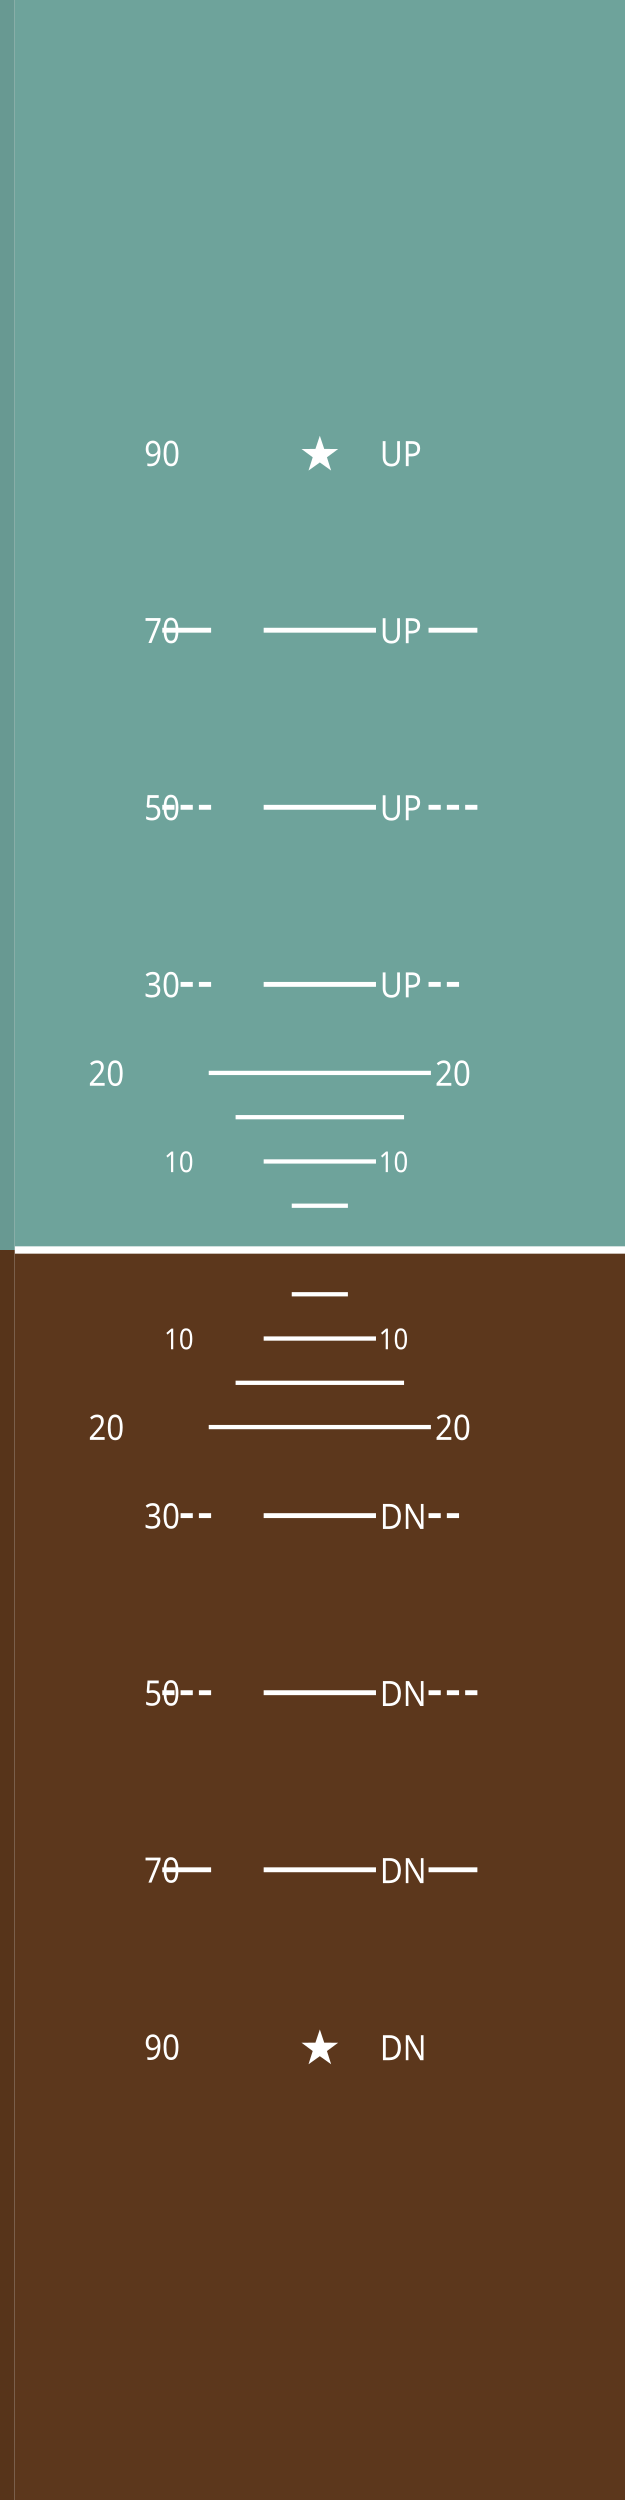
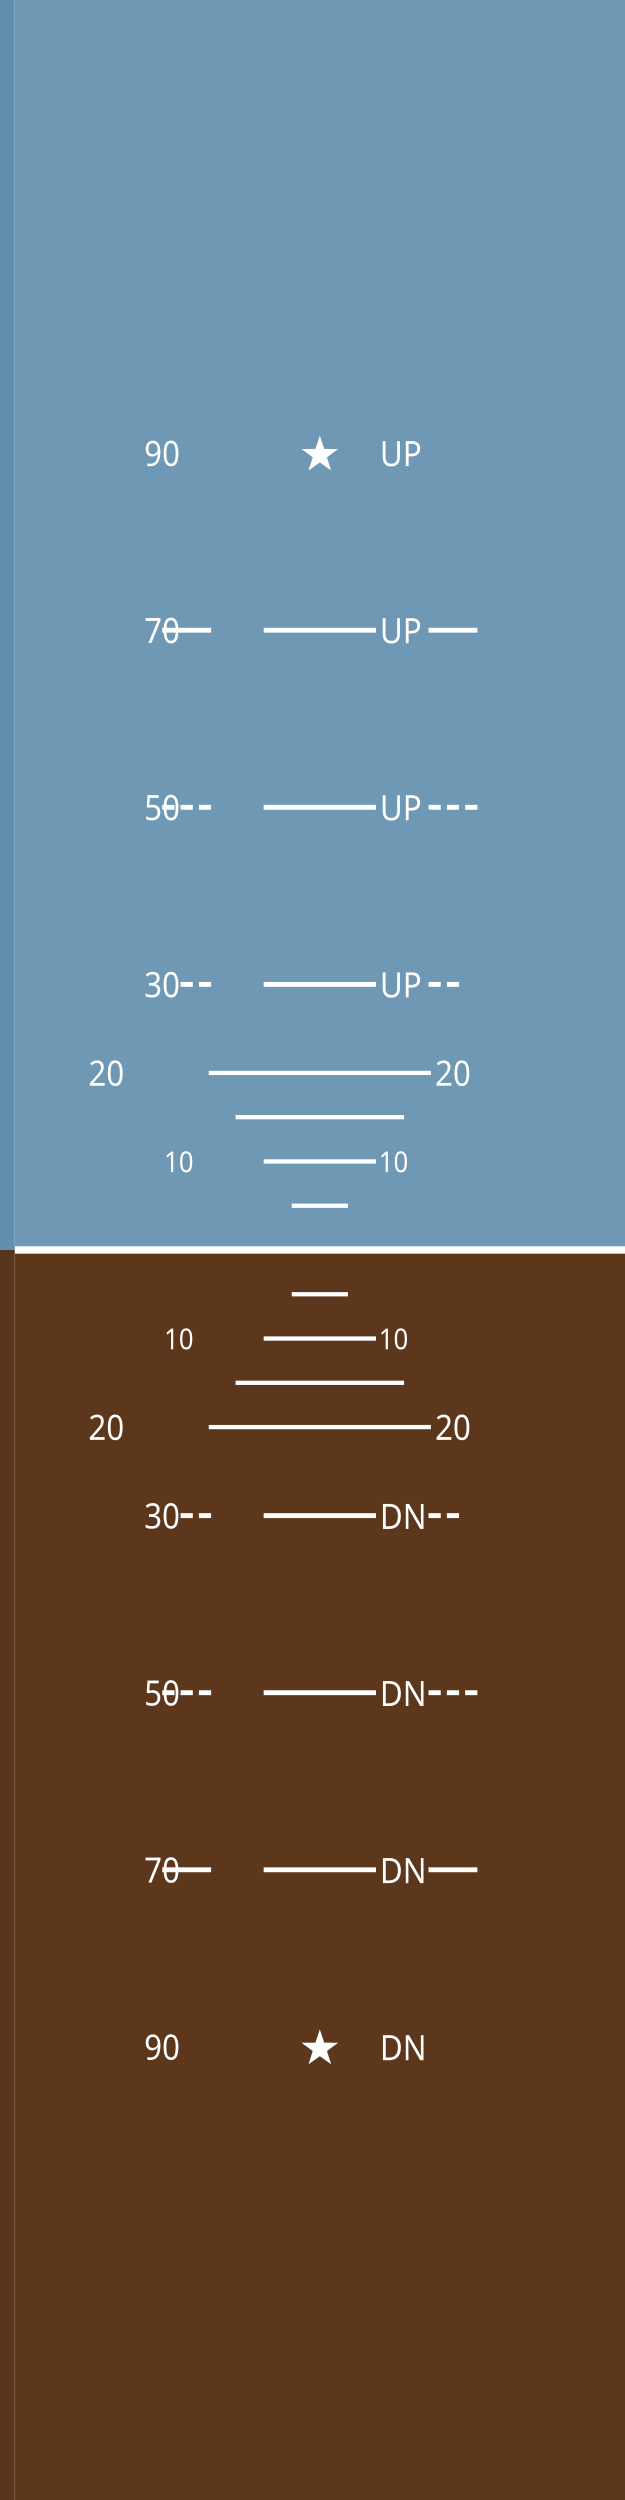
<svg xmlns="http://www.w3.org/2000/svg" width="512" height="2048" viewBox="0 0 512 2048" id="svg2" version="1.1">
  <defs id="defs4">
    </defs>
  <g id="layer1" transform="translate(0,995.6378)">
    <g id="g4269" transform="translate(-1.0666321e-5,-512)">
-       <rect y="-483.638" x="12" height="1024" width="500" id="rect4243" style="opacity:1;fill:#6ea39b;fill-opacity:1;stroke:none;stroke-width:1;stroke-linecap:square;stroke-linejoin:miter;stroke-miterlimit:4;stroke-dasharray:none;stroke-opacity:1" />
+       <rect y="-483.638" x="12" height="1024" width="500" id="rect4243" style="opacity:1;fill:#6e98b4;fill-opacity:1;stroke:none;stroke-width:1;stroke-linecap:square;stroke-linejoin:miter;stroke-miterlimit:4;stroke-dasharray:none;stroke-opacity:1" />
      <rect style="opacity:1;fill:#5c371c;fill-opacity:1;stroke:none;stroke-width:1;stroke-linecap:square;stroke-linejoin:miter;stroke-miterlimit:4;stroke-dasharray:none;stroke-opacity:1" id="rect4245" width="500" height="1024" x="12" y="540.362" />
      <rect y="537.362" x="12" height="6" width="500" id="rect4265" style="opacity:1;fill:#ffffff;fill-opacity:1;stroke:none;stroke-width:1;stroke-linecap:square;stroke-linejoin:miter;stroke-miterlimit:4;stroke-dasharray:none;stroke-opacity:1" />
    </g>
    <g id="g4251" transform="matrix(0.0234375,0,0,1,-27.04779,-512)">
-       <rect style="opacity:1;fill:#689992;fill-opacity:1;stroke:none;stroke-width:1;stroke-linecap:square;stroke-linejoin:miter;stroke-miterlimit:4;stroke-dasharray:none;stroke-opacity:1" id="rect4253" width="512" height="1024" x="1154.039" y="-483.638" />
+       <rect style="opacity:1;fill:#6090ae;fill-opacity:1;stroke:none;stroke-width:1;stroke-linecap:square;stroke-linejoin:miter;stroke-miterlimit:4;stroke-dasharray:none;stroke-opacity:1" id="rect4253" width="512" height="1024" x="1154.039" y="-483.638" />
      <rect y="540.362" x="1154.039" height="1024" width="512" id="rect4255" style="opacity:1;fill:#57341a;fill-opacity:1;stroke:none;stroke-width:1;stroke-linecap:square;stroke-linejoin:miter;stroke-miterlimit:4;stroke-dasharray:none;stroke-opacity:1" />
    </g>
    <g id="g4372">
      <text transform="scale(0.9455516,1.057584)" id="text4149" y="-33.483" x="224.39" style="font-style:normal;font-weight:normal;font-size:31.141px;line-height:125%;font-family:sans-serif;letter-spacing:0px;word-spacing:0px;fill:#000000;fill-opacity:1;stroke:none;stroke-width:1px;stroke-linecap:butt;stroke-linejoin:miter;stroke-opacity:1" xml:space="preserve">
        <tspan style="font-style:normal;font-variant:normal;font-weight:normal;font-stretch:normal;font-size:22.354px;font-family:Alata;-inkscape-font-specification:Alata;text-align:end;text-anchor:end;fill:#ffffff;fill-opacity:1" y="-33.483" x="224.39" id="tspan4151">10</tspan>
      </text>
      <rect y="-45.92" x="216" height="3.5" width="92" id="rect4145" style="opacity:1;fill:#ffffff;fill-opacity:1;stroke:none;stroke-width:1;stroke-linecap:square;stroke-linejoin:miter;stroke-miterlimit:4;stroke-dasharray:none;stroke-opacity:1" />
      <text xml:space="preserve" style="font-style:normal;font-weight:normal;font-size:31.141px;line-height:125%;font-family:sans-serif;text-align:start;letter-spacing:0px;word-spacing:0px;text-anchor:start;fill:#000000;fill-opacity:1;stroke:none;stroke-width:1px;stroke-linecap:butt;stroke-linejoin:miter;stroke-opacity:1" x="328.14" y="-33.483" id="text4147" transform="scale(0.945551,1.057584)">
        <tspan id="tspan4149" x="328.14" y="-33.483" style="font-style:normal;font-variant:normal;font-weight:normal;font-stretch:normal;font-size:22.354px;font-family:Alata;-inkscape-font-specification:Alata;text-align:start;text-anchor:start;fill:#ffffff;fill-opacity:1">10</tspan>
      </text>
      <rect style="opacity:1;fill:#ffffff;fill-opacity:1;stroke:none;stroke-width:1;stroke-linecap:square;stroke-linejoin:miter;stroke-miterlimit:4;stroke-dasharray:none;stroke-opacity:1" id="rect4151" width="46" height="3.5" x="239" y="-9.654" />
      <rect style="opacity:1;fill:#ffffff;fill-opacity:1;stroke:none;stroke-width:1;stroke-linecap:square;stroke-linejoin:miter;stroke-miterlimit:4;stroke-dasharray:none;stroke-opacity:1" id="rect4153" width="138" height="3.5" x="193" y="-82.186" />
      <text xml:space="preserve" style="font-style:normal;font-weight:normal;font-size:37.767px;line-height:125%;font-family:sans-serif;letter-spacing:0px;word-spacing:0px;fill:#000000;fill-opacity:1;stroke:none;stroke-width:1px;stroke-linecap:butt;stroke-linejoin:miter;stroke-opacity:1" x="176.327" y="-100.425" id="text4155" transform="scale(0.9455516,1.057584)">
        <tspan id="tspan4157" x="176.327" y="-100.425" style="font-style:normal;font-variant:normal;font-weight:normal;font-stretch:normal;font-size:27.11px;font-family:Alata;-inkscape-font-specification:Alata;text-align:end;text-anchor:end;fill:#ffffff;fill-opacity:1">20</tspan>
      </text>
      <rect style="opacity:1;fill:#ffffff;fill-opacity:1;stroke:none;stroke-width:1;stroke-linecap:square;stroke-linejoin:miter;stroke-miterlimit:4;stroke-dasharray:none;stroke-opacity:1" id="rect4159" width="182" height="3.5" x="171" y="-118.452" />
      <text transform="scale(0.945551,1.057584)" id="text4161" y="-100.425" x="376.923" style="font-style:normal;font-weight:normal;font-size:37.767px;line-height:125%;font-family:sans-serif;letter-spacing:0px;word-spacing:0px;fill:#000000;fill-opacity:1;stroke:none;stroke-width:1px;stroke-linecap:butt;stroke-linejoin:miter;stroke-opacity:1" xml:space="preserve">
        <tspan style="font-style:normal;font-variant:normal;font-weight:normal;font-stretch:normal;font-size:27.11px;font-family:Alata;-inkscape-font-specification:Alata;text-align:start;text-anchor:start;fill:#ffffff;fill-opacity:1" y="-100.425" x="376.923" id="tspan4163">20</tspan>
      </text>
      <text transform="scale(0.9455571,1.057578)" id="text4165" y="-169.009" x="224.653" style="font-style:normal;font-weight:normal;font-size:37.767px;line-height:125%;font-family:sans-serif;text-align:end;letter-spacing:0px;word-spacing:0px;text-anchor:end;fill:#000000;fill-opacity:1;stroke:none;stroke-width:1px;stroke-linecap:butt;stroke-linejoin:miter;stroke-opacity:1" xml:space="preserve">
        <tspan style="font-style:normal;font-variant:normal;font-weight:normal;font-stretch:normal;font-size:27.11px;font-family:Alata;-inkscape-font-specification:Alata;text-align:end;text-anchor:end;fill:#ffffff;fill-opacity:1" y="-169.009" x="224.653" id="tspan4167">30</tspan>
      </text>
      <rect y="-191.234" x="216" height="4" width="92" id="rect4169" style="opacity:1;fill:#ffffff;fill-opacity:1;stroke:none;stroke-width:1;stroke-linecap:square;stroke-linejoin:miter;stroke-miterlimit:4;stroke-dasharray:none;stroke-opacity:1" />
      <text xml:space="preserve" style="font-style:normal;font-weight:normal;font-size:37.767px;line-height:125%;font-family:sans-serif;text-align:start;letter-spacing:0px;word-spacing:0px;text-anchor:start;fill:#000000;fill-opacity:1;stroke:none;stroke-width:1px;stroke-linecap:butt;stroke-linejoin:miter;stroke-opacity:1" x="329.153" y="-168.873" id="text4171" transform="scale(0.945551,1.057584)">
        <tspan id="tspan4173" x="329.153" y="-168.873" style="font-style:normal;font-variant:normal;font-weight:normal;font-stretch:normal;font-size:27.11px;font-family:Alata;-inkscape-font-specification:Alata;text-align:start;text-anchor:start;fill:#ffffff;fill-opacity:1">UP</tspan>
      </text>
      <rect style="opacity:1;fill:#ffffff;fill-opacity:1;stroke:none;stroke-width:1;stroke-linecap:square;stroke-linejoin:miter;stroke-miterlimit:4;stroke-dasharray:none;stroke-opacity:1" id="rect4175" width="10" height="4" x="162.938" y="-191.234" />
      <rect y="-191.234" x="147.938" height="4" width="10" id="rect4179" style="opacity:1;fill:#ffffff;fill-opacity:1;stroke:none;stroke-width:1;stroke-linecap:square;stroke-linejoin:miter;stroke-miterlimit:4;stroke-dasharray:none;stroke-opacity:1" />
      <rect y="-191.234" x="366.062" height="4" width="10" id="rect4185" style="opacity:1;fill:#ffffff;fill-opacity:1;stroke:none;stroke-width:1;stroke-linecap:square;stroke-linejoin:miter;stroke-miterlimit:4;stroke-dasharray:none;stroke-opacity:1" />
      <rect style="opacity:1;fill:#ffffff;fill-opacity:1;stroke:none;stroke-width:1;stroke-linecap:square;stroke-linejoin:miter;stroke-miterlimit:4;stroke-dasharray:none;stroke-opacity:1" id="rect4187" width="10" height="4" x="351.062" y="-191.234" />
      <text xml:space="preserve" style="font-style:normal;font-weight:normal;font-size:37.766px;line-height:125%;font-family:sans-serif;text-align:end;letter-spacing:0px;word-spacing:0px;text-anchor:end;fill:#000000;fill-opacity:1;stroke:none;stroke-width:1px;stroke-linecap:butt;stroke-linejoin:miter;stroke-opacity:1" x="224.651" y="-306.179" id="text4207" transform="scale(0.945567,1.057567)">
        <tspan id="tspan4209" x="224.651" y="-306.179" style="font-style:normal;font-variant:normal;font-weight:normal;font-stretch:normal;font-size:27.11px;font-family:Alata;-inkscape-font-specification:Alata;text-align:end;text-anchor:end;fill:#ffffff;fill-opacity:1">50</tspan>
      </text>
      <rect style="opacity:1;fill:#ffffff;fill-opacity:1;stroke:none;stroke-width:1;stroke-linecap:square;stroke-linejoin:miter;stroke-miterlimit:4;stroke-dasharray:none;stroke-opacity:1" id="rect4211" width="92" height="4" x="216" y="-336.298" />
      <text transform="scale(0.945551,1.057584)" id="text4213" y="-306.039" x="329.153" style="font-style:normal;font-weight:normal;font-size:37.767px;line-height:125%;font-family:sans-serif;text-align:start;letter-spacing:0px;word-spacing:0px;text-anchor:start;fill:#000000;fill-opacity:1;stroke:none;stroke-width:1px;stroke-linecap:butt;stroke-linejoin:miter;stroke-opacity:1" xml:space="preserve">
        <tspan style="font-style:normal;font-variant:normal;font-weight:normal;font-stretch:normal;font-size:27.11px;font-family:Alata;-inkscape-font-specification:Alata;text-align:start;text-anchor:start;fill:#ffffff;fill-opacity:1" y="-306.039" x="329.153" id="tspan4215">UP</tspan>
      </text>
      <rect y="-336.298" x="162.938" height="4" width="10" id="rect4217" style="opacity:1;fill:#ffffff;fill-opacity:1;stroke:none;stroke-width:1;stroke-linecap:square;stroke-linejoin:miter;stroke-miterlimit:4;stroke-dasharray:none;stroke-opacity:1" />
      <rect style="opacity:1;fill:#ffffff;fill-opacity:1;stroke:none;stroke-width:1;stroke-linecap:square;stroke-linejoin:miter;stroke-miterlimit:4;stroke-dasharray:none;stroke-opacity:1" id="rect4219" width="10" height="4" x="147.938" y="-336.298" />
      <rect style="opacity:1;fill:#ffffff;fill-opacity:1;stroke:none;stroke-width:1;stroke-linecap:square;stroke-linejoin:miter;stroke-miterlimit:4;stroke-dasharray:none;stroke-opacity:1" id="rect4221" width="10" height="4" x="366.062" y="-336.298" />
      <rect y="-336.298" x="351.062" height="4" width="10" id="rect4223" style="opacity:1;fill:#ffffff;fill-opacity:1;stroke:none;stroke-width:1;stroke-linecap:square;stroke-linejoin:miter;stroke-miterlimit:4;stroke-dasharray:none;stroke-opacity:1" />
      <rect y="-336.298" x="132.938" height="4" width="10" id="rect4225" style="opacity:1;fill:#ffffff;fill-opacity:1;stroke:none;stroke-width:1;stroke-linecap:square;stroke-linejoin:miter;stroke-miterlimit:4;stroke-dasharray:none;stroke-opacity:1" />
      <rect y="-336.298" x="381.062" height="4" width="10" id="rect4227" style="opacity:1;fill:#ffffff;fill-opacity:1;stroke:none;stroke-width:1;stroke-linecap:square;stroke-linejoin:miter;stroke-miterlimit:4;stroke-dasharray:none;stroke-opacity:1" />
      <text transform="scale(0.9455571,1.057578)" id="text4229" y="-443.342" x="224.653" style="font-style:normal;font-weight:normal;font-size:37.767px;line-height:125%;font-family:sans-serif;text-align:end;letter-spacing:0px;word-spacing:0px;text-anchor:end;fill:#000000;fill-opacity:1;stroke:none;stroke-width:1px;stroke-linecap:butt;stroke-linejoin:miter;stroke-opacity:1" xml:space="preserve">
        <tspan style="font-style:normal;font-variant:normal;font-weight:normal;font-stretch:normal;font-size:27.11px;font-family:Alata;-inkscape-font-specification:Alata;text-align:end;text-anchor:end;fill:#ffffff;fill-opacity:1" y="-443.342" x="224.653" id="tspan4231">70</tspan>
      </text>
      <rect y="-481.362" x="216" height="4" width="92" id="rect4233" style="opacity:1;fill:#ffffff;fill-opacity:1;stroke:none;stroke-width:1;stroke-linecap:square;stroke-linejoin:miter;stroke-miterlimit:4;stroke-dasharray:none;stroke-opacity:1" />
      <text xml:space="preserve" style="font-style:normal;font-weight:normal;font-size:37.767px;line-height:125%;font-family:sans-serif;text-align:start;letter-spacing:0px;word-spacing:0px;text-anchor:start;fill:#000000;fill-opacity:1;stroke:none;stroke-width:1px;stroke-linecap:butt;stroke-linejoin:miter;stroke-opacity:1" x="329.153" y="-443.203" id="text4235" transform="scale(0.945551,1.057584)">
        <tspan id="tspan4237" x="329.153" y="-443.203" style="font-style:normal;font-variant:normal;font-weight:normal;font-stretch:normal;font-size:27.11px;font-family:Alata;-inkscape-font-specification:Alata;text-align:start;text-anchor:start;fill:#ffffff;fill-opacity:1">UP</tspan>
      </text>
      <rect style="opacity:1;fill:#ffffff;fill-opacity:1;stroke:none;stroke-width:1;stroke-linecap:square;stroke-linejoin:miter;stroke-miterlimit:4;stroke-dasharray:none;stroke-opacity:1" id="rect4246" width="40" height="4" x="351.062" y="-481.362" />
      <rect style="opacity:1;fill:#ffffff;fill-opacity:1;stroke:none;stroke-width:1;stroke-linecap:square;stroke-linejoin:miter;stroke-miterlimit:4;stroke-dasharray:none;stroke-opacity:1" id="rect4248" width="40" height="4" x="132.938" y="-481.362" />
      <text xml:space="preserve" style="font-style:normal;font-weight:normal;font-size:37.766px;line-height:125%;font-family:sans-serif;text-align:end;letter-spacing:0px;word-spacing:0px;text-anchor:end;fill:#000000;fill-opacity:1;stroke:none;stroke-width:1px;stroke-linecap:butt;stroke-linejoin:miter;stroke-opacity:1" x="224.652" y="-580.508" id="text4252" transform="scale(0.9455571,1.057578)">
        <tspan id="tspan4254" x="224.652" y="-580.508" style="font-style:normal;font-variant:normal;font-weight:normal;font-stretch:normal;font-size:27.11px;font-family:Alata;-inkscape-font-specification:Alata;text-align:end;text-anchor:end;fill:#ffffff;fill-opacity:1">90</tspan>
      </text>
      <text transform="scale(0.945551,1.057584)" id="text4256" y="-580.368" x="329.153" style="font-style:normal;font-weight:normal;font-size:37.767px;line-height:125%;font-family:sans-serif;text-align:start;letter-spacing:0px;word-spacing:0px;text-anchor:start;fill:#000000;fill-opacity:1;stroke:none;stroke-width:1px;stroke-linecap:butt;stroke-linejoin:miter;stroke-opacity:1" xml:space="preserve">
        <tspan style="font-style:normal;font-variant:normal;font-weight:normal;font-stretch:normal;font-size:27.11px;font-family:Alata;-inkscape-font-specification:Alata;text-align:start;text-anchor:start;fill:#ffffff;fill-opacity:1" y="-580.368" x="329.153" id="tspan4258">UP</tspan>
      </text>
      <path transform="matrix(0.607802,-0.06388326,0.06388258,0.6078085,122.5393,-531.8892)" d="m 255.417,-101.93 -13.952,-12.377 -16.22,9.206 7.46,-17.094 -13.768,-12.581 18.562,1.813 7.711,-16.982 4.012,18.214 18.533,2.086 -16.083,9.444 z" id="path4260" style="opacity:1;fill:#ffffff;fill-opacity:1;stroke:none;stroke-width:1;stroke-linecap:square;stroke-linejoin:miter;stroke-miterlimit:4;stroke-dasharray:none;stroke-opacity:1" />
      <rect y="62.878" x="239" height="3.5" width="46" id="rect4264" style="opacity:1;fill:#ffffff;fill-opacity:1;stroke:none;stroke-width:1;stroke-linecap:square;stroke-linejoin:miter;stroke-miterlimit:4;stroke-dasharray:none;stroke-opacity:1" />
      <text xml:space="preserve" style="font-style:normal;font-weight:normal;font-size:31.141px;line-height:125%;font-family:sans-serif;letter-spacing:0px;word-spacing:0px;fill:#000000;fill-opacity:1;stroke:none;stroke-width:1px;stroke-linecap:butt;stroke-linejoin:miter;stroke-opacity:1" x="224.39" y="103.683" id="text4266" transform="scale(0.9455516,1.057584)">
        <tspan id="tspan4268" x="224.39" y="103.683" style="font-style:normal;font-variant:normal;font-weight:normal;font-stretch:normal;font-size:22.354px;font-family:Alata;-inkscape-font-specification:Alata;text-align:end;text-anchor:end;fill:#ffffff;fill-opacity:1">10</tspan>
      </text>
      <rect style="opacity:1;fill:#ffffff;fill-opacity:1;stroke:none;stroke-width:1;stroke-linecap:square;stroke-linejoin:miter;stroke-miterlimit:4;stroke-dasharray:none;stroke-opacity:1" id="rect4270" width="92" height="3.5" x="216" y="99.144" />
      <text transform="scale(0.945551,1.057584)" id="text4272" y="103.683" x="328.14" style="font-style:normal;font-weight:normal;font-size:31.141px;line-height:125%;font-family:sans-serif;text-align:start;letter-spacing:0px;word-spacing:0px;text-anchor:start;fill:#000000;fill-opacity:1;stroke:none;stroke-width:1px;stroke-linecap:butt;stroke-linejoin:miter;stroke-opacity:1" xml:space="preserve">
        <tspan style="font-style:normal;font-variant:normal;font-weight:normal;font-stretch:normal;font-size:22.354px;font-family:Alata;-inkscape-font-specification:Alata;text-align:start;text-anchor:start;fill:#ffffff;fill-opacity:1" y="103.683" x="328.14" id="tspan4274">10</tspan>
      </text>
      <rect y="135.41" x="193" height="3.5" width="138" id="rect4278" style="opacity:1;fill:#ffffff;fill-opacity:1;stroke:none;stroke-width:1;stroke-linecap:square;stroke-linejoin:miter;stroke-miterlimit:4;stroke-dasharray:none;stroke-opacity:1" />
      <text transform="scale(0.9455516,1.057584)" id="text4280" y="173.906" x="176.327" style="font-style:normal;font-weight:normal;font-size:37.767px;line-height:125%;font-family:sans-serif;letter-spacing:0px;word-spacing:0px;fill:#000000;fill-opacity:1;stroke:none;stroke-width:1px;stroke-linecap:butt;stroke-linejoin:miter;stroke-opacity:1" xml:space="preserve">
        <tspan style="font-style:normal;font-variant:normal;font-weight:normal;font-stretch:normal;font-size:27.11px;font-family:Alata;-inkscape-font-specification:Alata;text-align:end;text-anchor:end;fill:#ffffff;fill-opacity:1" y="173.906" x="176.327" id="tspan4282">20</tspan>
      </text>
      <rect y="171.676" x="171" height="3.5" width="182" id="rect4284" style="opacity:1;fill:#ffffff;fill-opacity:1;stroke:none;stroke-width:1;stroke-linecap:square;stroke-linejoin:miter;stroke-miterlimit:4;stroke-dasharray:none;stroke-opacity:1" />
      <text xml:space="preserve" style="font-style:normal;font-weight:normal;font-size:37.767px;line-height:125%;font-family:sans-serif;letter-spacing:0px;word-spacing:0px;fill:#000000;fill-opacity:1;stroke:none;stroke-width:1px;stroke-linecap:butt;stroke-linejoin:miter;stroke-opacity:1" x="376.923" y="173.906" id="text4286" transform="scale(0.945551,1.057584)">
        <tspan id="tspan4288" x="376.923" y="173.906" style="font-style:normal;font-variant:normal;font-weight:normal;font-stretch:normal;font-size:27.11px;font-family:Alata;-inkscape-font-specification:Alata;text-align:start;text-anchor:start;fill:#ffffff;fill-opacity:1">20</tspan>
      </text>
      <text xml:space="preserve" style="font-style:normal;font-weight:normal;font-size:37.766px;line-height:125%;font-family:sans-serif;text-align:end;letter-spacing:0px;word-spacing:0px;text-anchor:end;fill:#000000;fill-opacity:1;stroke:none;stroke-width:1px;stroke-linecap:butt;stroke-linejoin:miter;stroke-opacity:1" x="224.651" y="242.492" id="text4308" transform="scale(0.945567,1.057567)">
        <tspan id="tspan4310" x="224.651" y="242.492" style="font-style:normal;font-variant:normal;font-weight:normal;font-stretch:normal;font-size:27.11px;font-family:Alata;-inkscape-font-specification:Alata;text-align:end;text-anchor:end;fill:#ffffff;fill-opacity:1">30</tspan>
      </text>
      <rect style="opacity:1;fill:#ffffff;fill-opacity:1;stroke:none;stroke-width:1;stroke-linecap:square;stroke-linejoin:miter;stroke-miterlimit:4;stroke-dasharray:none;stroke-opacity:1" id="rect4312" width="92" height="4" x="216" y="243.958" />
      <text transform="scale(0.945551,1.057584)" id="text4314" y="242.894" x="329.153" style="font-style:normal;font-weight:normal;font-size:37.767px;line-height:125%;font-family:sans-serif;text-align:start;letter-spacing:0px;word-spacing:0px;text-anchor:start;fill:#000000;fill-opacity:1;stroke:none;stroke-width:1px;stroke-linecap:butt;stroke-linejoin:miter;stroke-opacity:1" xml:space="preserve">
        <tspan style="font-style:normal;font-variant:normal;font-weight:normal;font-stretch:normal;font-size:27.11px;font-family:Alata;-inkscape-font-specification:Alata;text-align:start;text-anchor:start;fill:#ffffff;fill-opacity:1" y="242.894" x="329.153" id="tspan4316">DN</tspan>
      </text>
      <rect y="243.958" x="162.938" height="4" width="10" id="rect4318" style="opacity:1;fill:#ffffff;fill-opacity:1;stroke:none;stroke-width:1;stroke-linecap:square;stroke-linejoin:miter;stroke-miterlimit:4;stroke-dasharray:none;stroke-opacity:1" />
      <rect style="opacity:1;fill:#ffffff;fill-opacity:1;stroke:none;stroke-width:1;stroke-linecap:square;stroke-linejoin:miter;stroke-miterlimit:4;stroke-dasharray:none;stroke-opacity:1" id="rect4320" width="10" height="4" x="147.938" y="243.958" />
      <rect style="opacity:1;fill:#ffffff;fill-opacity:1;stroke:none;stroke-width:1;stroke-linecap:square;stroke-linejoin:miter;stroke-miterlimit:4;stroke-dasharray:none;stroke-opacity:1" id="rect4322" width="10" height="4" x="366.062" y="243.958" />
      <rect y="243.958" x="351.062" height="4" width="10" id="rect4324" style="opacity:1;fill:#ffffff;fill-opacity:1;stroke:none;stroke-width:1;stroke-linecap:square;stroke-linejoin:miter;stroke-miterlimit:4;stroke-dasharray:none;stroke-opacity:1" />
      <text transform="scale(0.945567,1.057567)" id="text4326" y="379.66" x="224.651" style="font-style:normal;font-weight:normal;font-size:37.766px;line-height:125%;font-family:sans-serif;text-align:end;letter-spacing:0px;word-spacing:0px;text-anchor:end;fill:#000000;fill-opacity:1;stroke:none;stroke-width:1px;stroke-linecap:butt;stroke-linejoin:miter;stroke-opacity:1" xml:space="preserve">
        <tspan style="font-style:normal;font-variant:normal;font-weight:normal;font-stretch:normal;font-size:27.11px;font-family:Alata;-inkscape-font-specification:Alata;text-align:end;text-anchor:end;fill:#ffffff;fill-opacity:1" y="379.66" x="224.651" id="tspan4328">50</tspan>
      </text>
      <rect y="389.022" x="216" height="4" width="92" id="rect4330" style="opacity:1;fill:#ffffff;fill-opacity:1;stroke:none;stroke-width:1;stroke-linecap:square;stroke-linejoin:miter;stroke-miterlimit:4;stroke-dasharray:none;stroke-opacity:1" />
      <text xml:space="preserve" style="font-style:normal;font-weight:normal;font-size:37.767px;line-height:125%;font-family:sans-serif;text-align:start;letter-spacing:0px;word-spacing:0px;text-anchor:start;fill:#000000;fill-opacity:1;stroke:none;stroke-width:1px;stroke-linecap:butt;stroke-linejoin:miter;stroke-opacity:1" x="329.153" y="380.06" id="text4332" transform="scale(0.945551,1.057584)">
        <tspan id="tspan4334" x="329.153" y="380.06" style="font-style:normal;font-variant:normal;font-weight:normal;font-stretch:normal;font-size:27.11px;font-family:Alata;-inkscape-font-specification:Alata;text-align:start;text-anchor:start;fill:#ffffff;fill-opacity:1">DN</tspan>
      </text>
      <rect style="opacity:1;fill:#ffffff;fill-opacity:1;stroke:none;stroke-width:1;stroke-linecap:square;stroke-linejoin:miter;stroke-miterlimit:4;stroke-dasharray:none;stroke-opacity:1" id="rect4336" width="10" height="4" x="162.938" y="389.022" />
      <rect y="389.022" x="147.938" height="4" width="10" id="rect4338" style="opacity:1;fill:#ffffff;fill-opacity:1;stroke:none;stroke-width:1;stroke-linecap:square;stroke-linejoin:miter;stroke-miterlimit:4;stroke-dasharray:none;stroke-opacity:1" />
      <rect y="389.022" x="366.062" height="4" width="10" id="rect4340" style="opacity:1;fill:#ffffff;fill-opacity:1;stroke:none;stroke-width:1;stroke-linecap:square;stroke-linejoin:miter;stroke-miterlimit:4;stroke-dasharray:none;stroke-opacity:1" />
      <rect style="opacity:1;fill:#ffffff;fill-opacity:1;stroke:none;stroke-width:1;stroke-linecap:square;stroke-linejoin:miter;stroke-miterlimit:4;stroke-dasharray:none;stroke-opacity:1" id="rect4342" width="10" height="4" x="351.062" y="389.022" />
      <rect style="opacity:1;fill:#ffffff;fill-opacity:1;stroke:none;stroke-width:1;stroke-linecap:square;stroke-linejoin:miter;stroke-miterlimit:4;stroke-dasharray:none;stroke-opacity:1" id="rect4344" width="10" height="4" x="132.938" y="389.022" />
      <rect style="opacity:1;fill:#ffffff;fill-opacity:1;stroke:none;stroke-width:1;stroke-linecap:square;stroke-linejoin:miter;stroke-miterlimit:4;stroke-dasharray:none;stroke-opacity:1" id="rect4346" width="10" height="4" x="381.062" y="389.022" />
      <text xml:space="preserve" style="font-style:normal;font-weight:normal;font-size:37.767px;line-height:125%;font-family:sans-serif;text-align:end;letter-spacing:0px;word-spacing:0px;text-anchor:end;fill:#000000;fill-opacity:1;stroke:none;stroke-width:1px;stroke-linecap:butt;stroke-linejoin:miter;stroke-opacity:1" x="224.653" y="516.822" id="text4348" transform="scale(0.9455571,1.057578)">
        <tspan id="tspan4350" x="224.653" y="516.822" style="font-style:normal;font-variant:normal;font-weight:normal;font-stretch:normal;font-size:27.11px;font-family:Alata;-inkscape-font-specification:Alata;text-align:end;text-anchor:end;fill:#ffffff;fill-opacity:1">70</tspan>
      </text>
      <rect style="opacity:1;fill:#ffffff;fill-opacity:1;stroke:none;stroke-width:1;stroke-linecap:square;stroke-linejoin:miter;stroke-miterlimit:4;stroke-dasharray:none;stroke-opacity:1" id="rect4352" width="92" height="4" x="216" y="534.086" />
      <text transform="scale(0.945551,1.057584)" id="text4354" y="517.226" x="329.153" style="font-style:normal;font-weight:normal;font-size:37.767px;line-height:125%;font-family:sans-serif;text-align:start;letter-spacing:0px;word-spacing:0px;text-anchor:start;fill:#000000;fill-opacity:1;stroke:none;stroke-width:1px;stroke-linecap:butt;stroke-linejoin:miter;stroke-opacity:1" xml:space="preserve">
        <tspan style="font-style:normal;font-variant:normal;font-weight:normal;font-stretch:normal;font-size:27.11px;font-family:Alata;-inkscape-font-specification:Alata;text-align:start;text-anchor:start;fill:#ffffff;fill-opacity:1" y="517.226" x="329.153" id="tspan4356">DN</tspan>
      </text>
      <rect y="534.086" x="351.062" height="4" width="40" id="rect4358" style="opacity:1;fill:#ffffff;fill-opacity:1;stroke:none;stroke-width:1;stroke-linecap:square;stroke-linejoin:miter;stroke-miterlimit:4;stroke-dasharray:none;stroke-opacity:1" />
      <rect y="534.086" x="132.938" height="4" width="40" id="rect4360" style="opacity:1;fill:#ffffff;fill-opacity:1;stroke:none;stroke-width:1;stroke-linecap:square;stroke-linejoin:miter;stroke-miterlimit:4;stroke-dasharray:none;stroke-opacity:1" />
      <text transform="scale(0.9455571,1.057578)" id="text4362" y="653.988" x="224.652" style="font-style:normal;font-weight:normal;font-size:37.766px;line-height:125%;font-family:sans-serif;text-align:end;letter-spacing:0px;word-spacing:0px;text-anchor:end;fill:#000000;fill-opacity:1;stroke:none;stroke-width:1px;stroke-linecap:butt;stroke-linejoin:miter;stroke-opacity:1" xml:space="preserve">
        <tspan style="font-style:normal;font-variant:normal;font-weight:normal;font-stretch:normal;font-size:27.11px;font-family:Alata;-inkscape-font-specification:Alata;text-align:end;text-anchor:end;fill:#ffffff;fill-opacity:1" y="653.988" x="224.652" id="tspan4364">90</tspan>
      </text>
      <text xml:space="preserve" style="font-style:normal;font-weight:normal;font-size:37.767px;line-height:125%;font-family:sans-serif;text-align:start;letter-spacing:0px;word-spacing:0px;text-anchor:start;fill:#000000;fill-opacity:1;stroke:none;stroke-width:1px;stroke-linecap:butt;stroke-linejoin:miter;stroke-opacity:1" x="329.153" y="654.391" id="text4366" transform="scale(0.945551,1.057584)">
        <tspan id="tspan4368" x="329.153" y="654.391" style="font-style:normal;font-variant:normal;font-weight:normal;font-stretch:normal;font-size:27.11px;font-family:Alata;-inkscape-font-specification:Alata;text-align:start;text-anchor:start;fill:#ffffff;fill-opacity:1">DN</tspan>
      </text>
      <path style="opacity:1;fill:#ffffff;fill-opacity:1;stroke:none;stroke-width:1;stroke-linecap:square;stroke-linejoin:miter;stroke-miterlimit:4;stroke-dasharray:none;stroke-opacity:1" id="path4370" d="m 255.417,-101.93 -13.952,-12.377 -16.22,9.206 7.46,-17.094 -13.768,-12.581 18.562,1.813 7.711,-16.982 4.012,18.214 18.533,2.086 -16.083,9.444 z" transform="matrix(0.607802,-0.06388326,0.06388258,0.6078085,122.5393,773.6867)" />
    </g>
  </g>
</svg>
